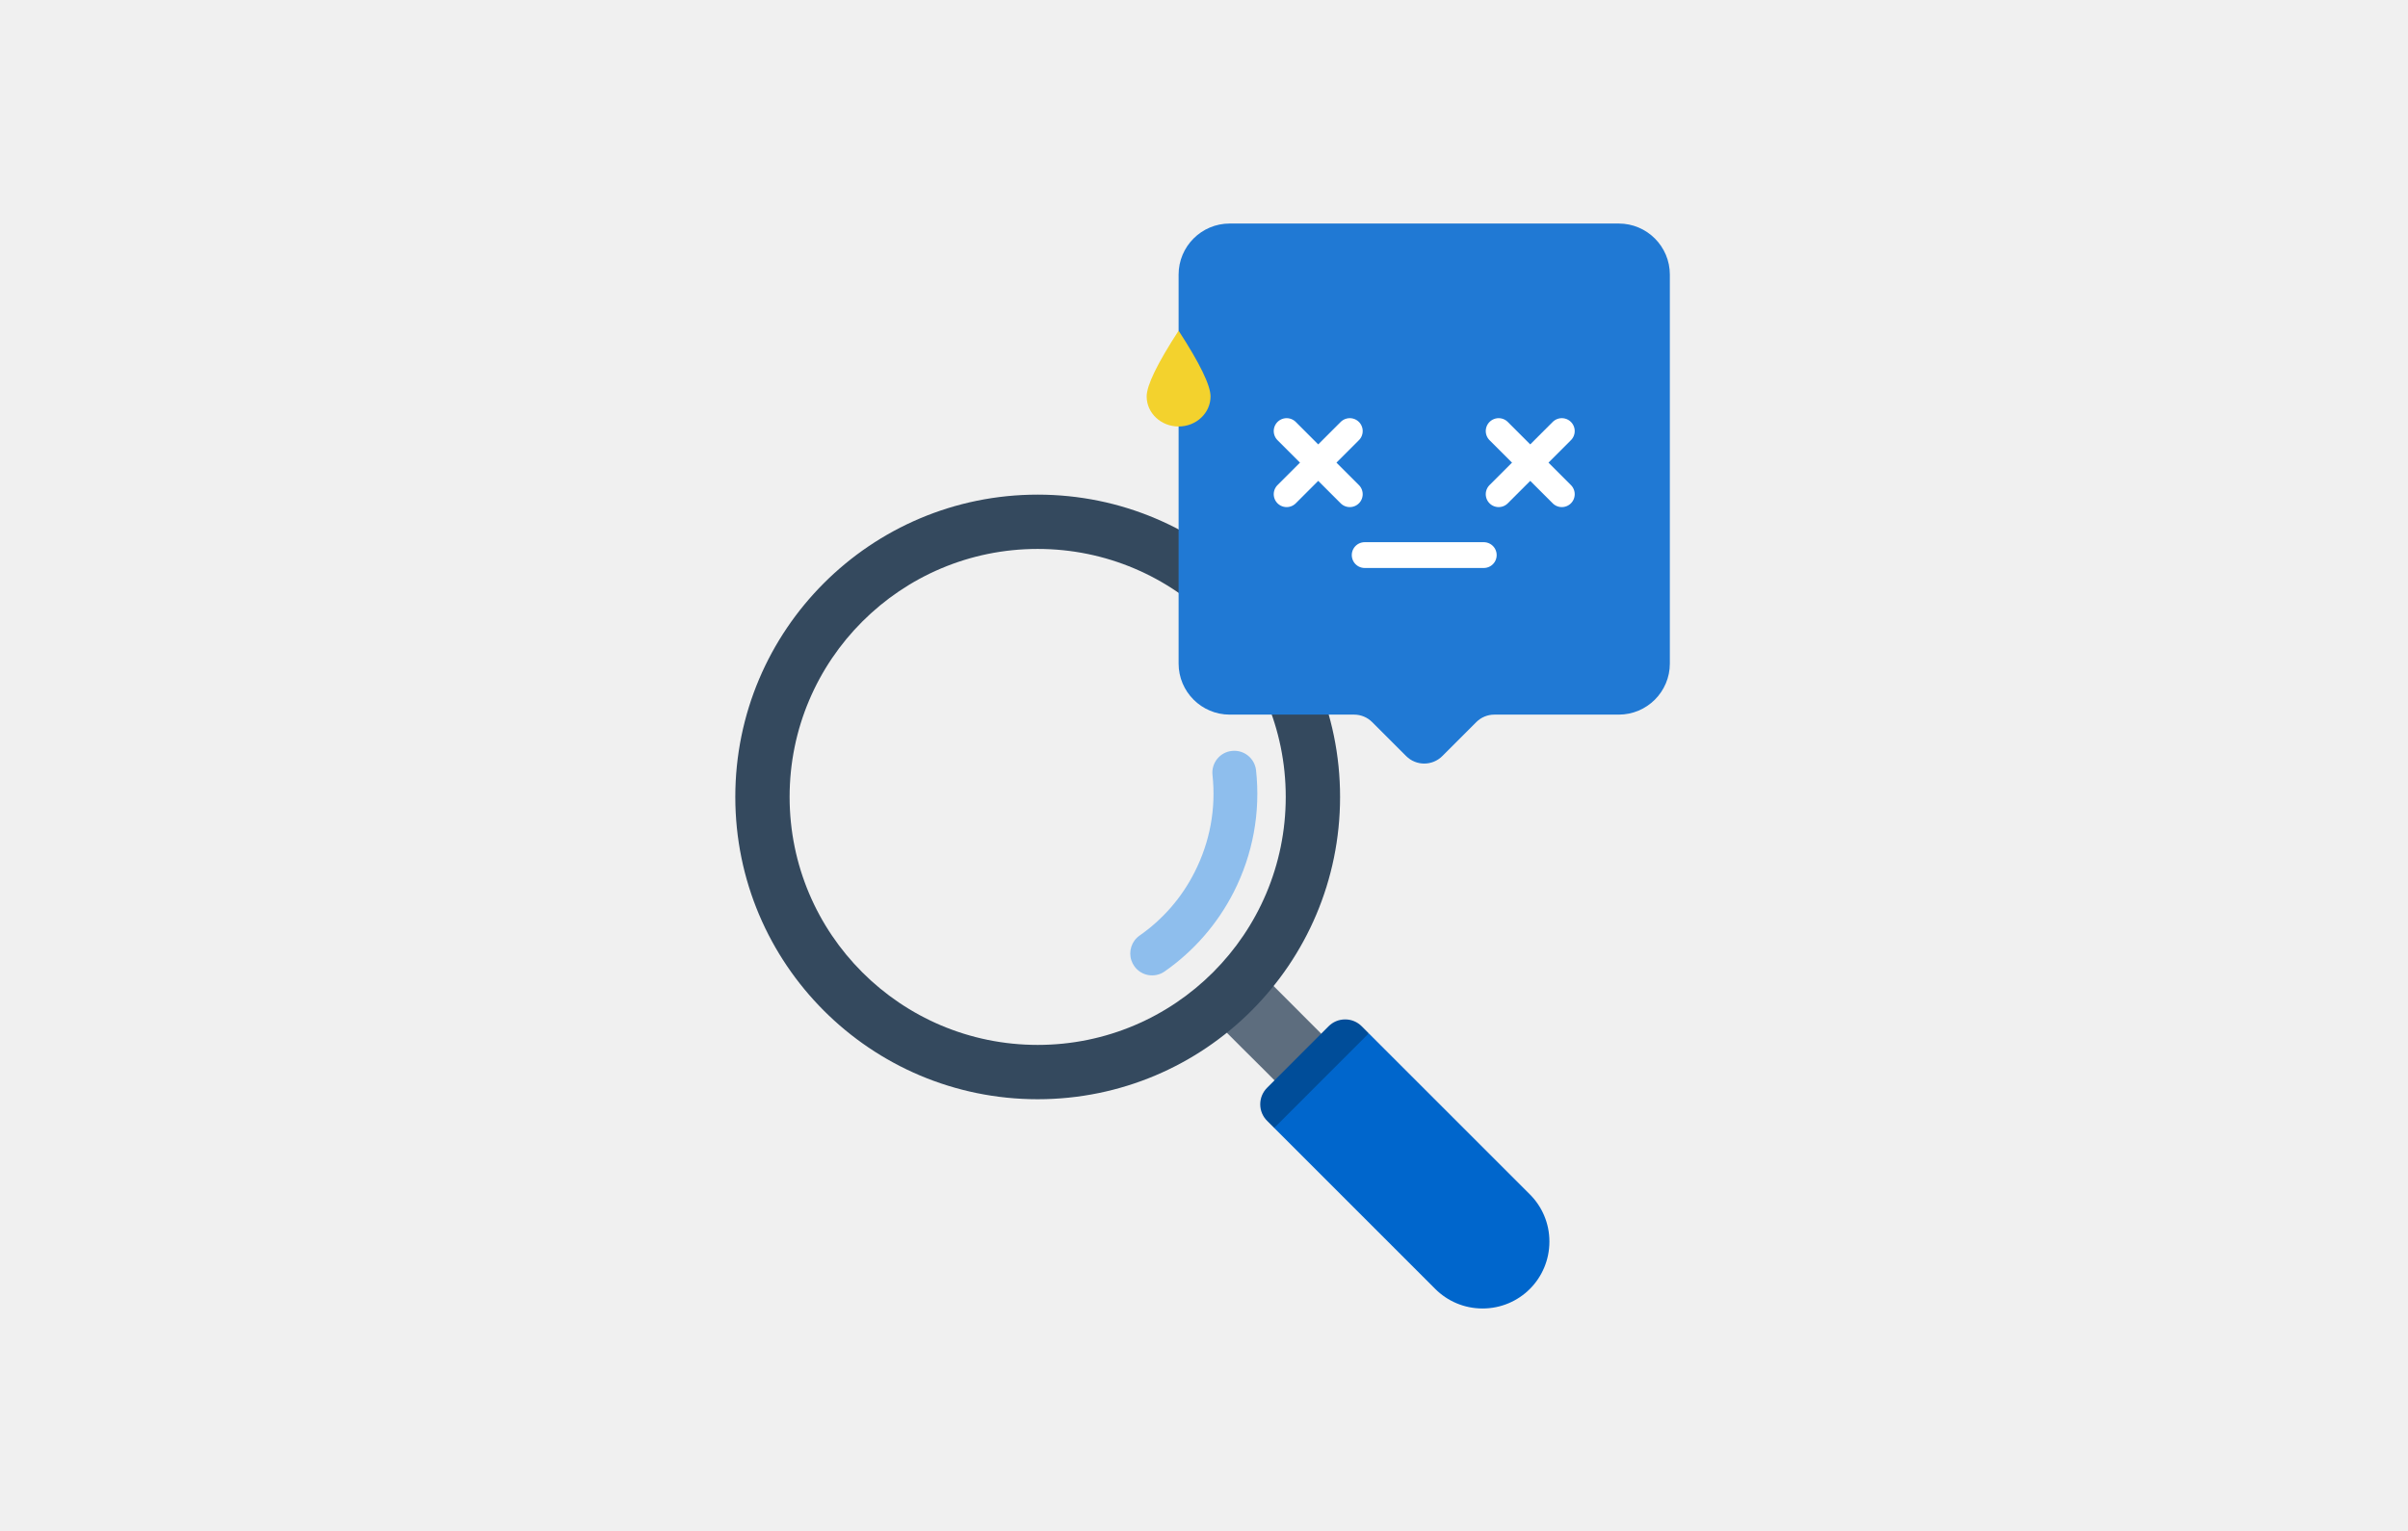
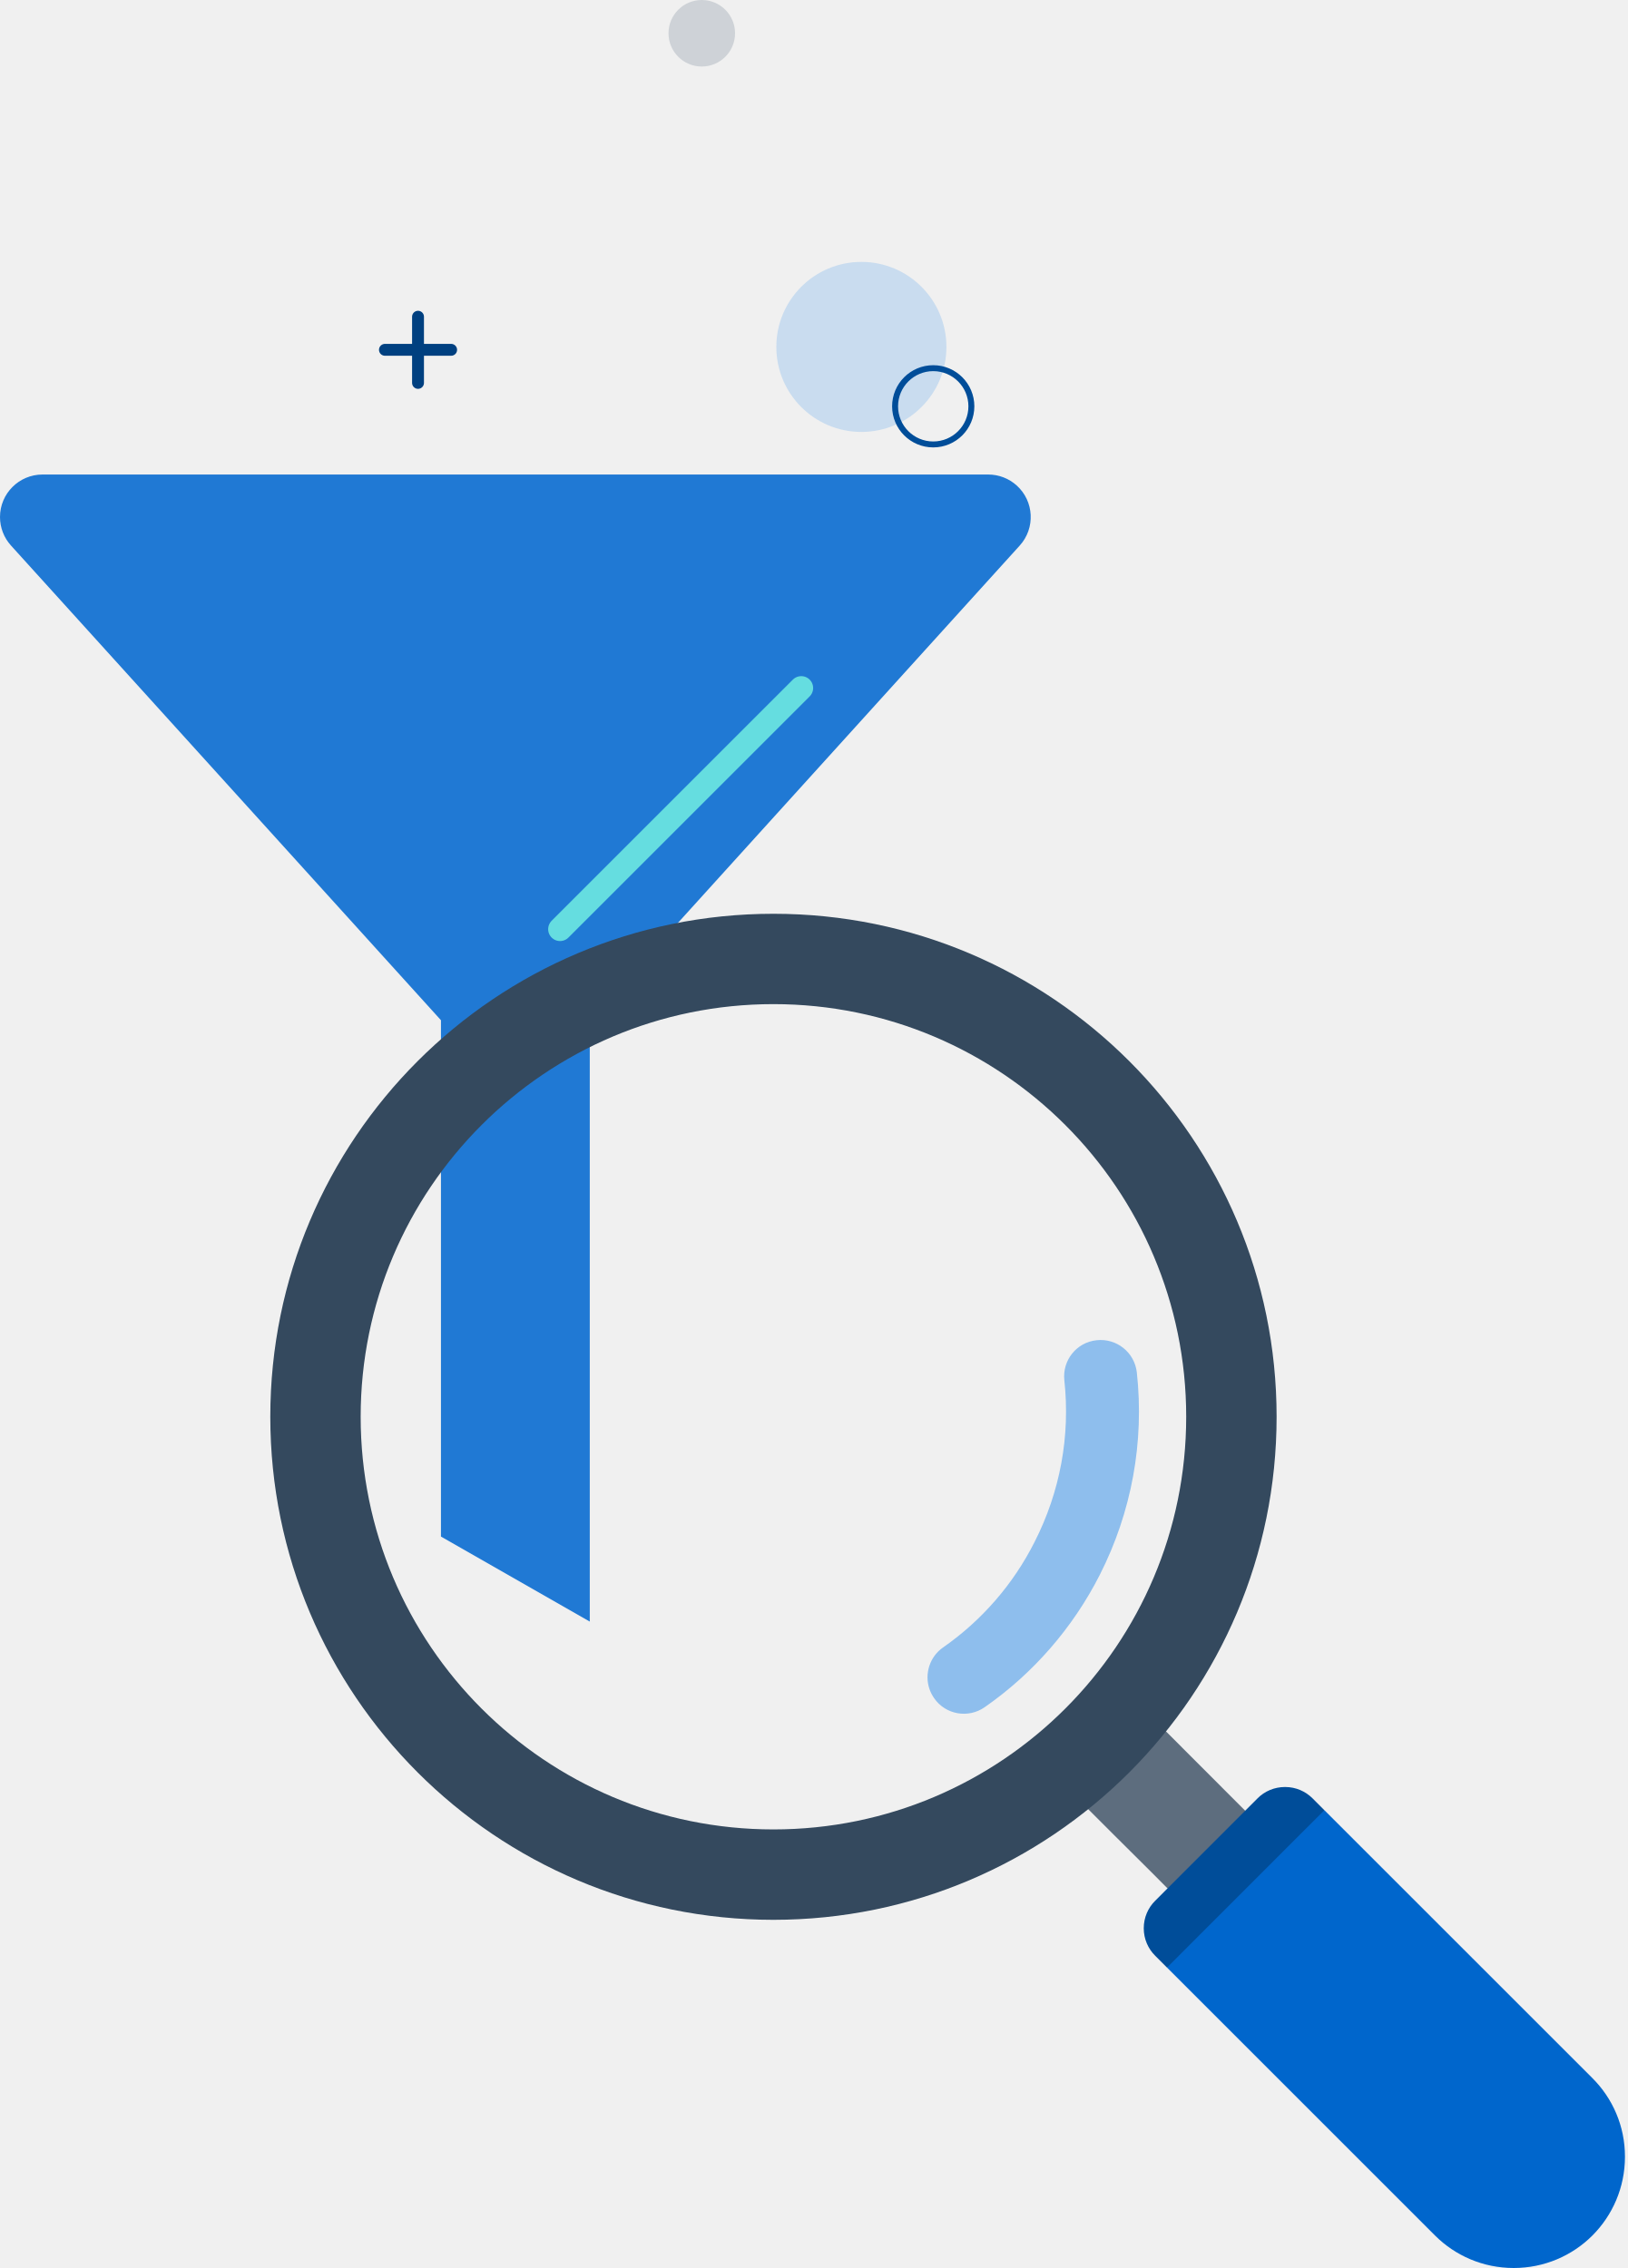
- <svg xmlns="http://www.w3.org/2000/svg" width="560px" height="356px" viewBox="0 0 560 356" version="1.1">
-   <g id="MVP_dicembre2021" stroke="none" stroke-width="1" fill="none" fill-rule="evenodd">
-     <g id="ndc_pagina_error" transform="translate(-370, -611)">
-       <g id="Error-Noresults" transform="translate(370, 611)">
-         <g id="Error" transform="translate(171, 52)">
-           <path d="M113.213,187.149 L117.865,191.804 L123.305,197.215 L125.401,199.326 C130.014,199.11 132.917,198.407 134.108,197.215 C135.299,196.023 136.014,193.106 136.254,188.465 L124.085,176.277 L113.213,187.149 Z" id="Shape" fill="#5D6D7E" fill-rule="nonzero" />
-           <path d="M147.321,188.393 L184.774,225.844 C187.592,228.654 189.34,232.554 189.328,236.843 C189.328,241.14 187.591,245.036 184.774,247.857 C181.965,250.663 178.074,252.395 173.777,252.395 C169.482,252.395 165.595,250.663 162.778,247.848 L125.327,210.393 C127.497,203.339 129.898,198.495 132.53,195.862 C135.162,193.229 140.092,190.74 147.321,188.393 Z" id="Shape" fill="#0066CC" fill-rule="nonzero" />
-           <g id="Group" transform="translate(-0, 63.06701)" fill-rule="nonzero">
-             <path d="M125.325,147.326 L147.321,125.324 L145.681,123.68 C144.691,122.686 143.337,122.082 141.832,122.082 C140.317,122.082 138.96,122.683 137.979,123.672 L123.675,137.983 C122.693,138.959 122.079,140.316 122.079,141.833 C122.079,143.326 122.691,144.701 123.675,145.67 L125.325,147.326 Z" id="Shape" fill="#004D99" />
-             <path d="M0,70.318 C0,31.489 31.484,0.001 70.321,0.001 C109.162,0.001 140.645,31.491 140.645,70.318 C140.645,109.159 109.159,140.642 70.321,140.651 C31.484,140.642 0,109.158 0,70.318 Z M70.321,128.013 C102.177,128.013 128.01,102.19 128.01,70.318 C128.01,38.471 102.176,12.632 70.321,12.632 C38.467,12.632 12.63,38.471 12.63,70.318 C12.63,102.188 38.46,128.013 70.321,128.013 Z" id="Combined-Shape" fill="#34495E" />
-           </g>
-           <g id="Group-2" transform="translate(95.66497, 0)">
-             <path d="M19.314,0 L109.786,0 C116.35,0 121.672,5.321 121.672,11.886 L121.672,102.357 C121.672,108.922 116.35,114.243 109.786,114.243 L80.859,114.243 C79.283,114.243 77.772,114.869 76.657,115.984 L68.752,123.889 C66.432,126.209 62.669,126.209 60.348,123.889 L52.443,115.984 C51.329,114.869 49.817,114.243 48.241,114.243 L19.314,114.243 C12.75,114.243 7.429,108.922 7.429,102.357 L7.429,11.886 C7.429,5.321 12.75,0 19.314,0 Z" id="Rectangle-18" fill="#2079D4" fill-rule="nonzero" />
-             <path d="M7.429,47.215 C11.531,47.215 14.857,44.086 14.857,40.227 C14.857,37.654 12.381,32.554 7.429,24.929 C2.476,32.554 -8.70414851e-14,37.654 -8.70414851e-14,40.227 C-8.70414851e-14,44.086 3.326,47.215 7.429,47.215 Z" id="Oval-7" fill="#F3D22D" fill-rule="nonzero" />
-             <g id="Group-9" stroke-linecap="round" stroke-linejoin="round" transform="translate(32.08451, 48.21459)" stroke="#FFFFFF" stroke-width="6">
-               <line x1="0.468" y1="0.064" x2="15.156" y2="14.752" id="Path-2" />
-               <line x1="49.775" y1="0.064" x2="64.463" y2="14.752" id="Path-2-Copy" />
-               <line x1="0.468" y1="0.064" x2="15.156" y2="14.752" id="Path-2" transform="translate(7.812233, 7.407935) scale(-1, 1) translate(-7.812233, -7.407935) " />
-               <line x1="49.775" y1="0.064" x2="64.463" y2="14.752" id="Path-2-Copy-2" transform="translate(57.11901, 7.407935) scale(-1, 1) translate(-57.11901, -7.407935) " />
-               <line x1="46.313" y1="28.914" x2="18.618" y2="28.914" id="Path-2-Copy-3" />
-             </g>
-           </g>
-           <g id="Group" transform="translate(90.42702, 119.2428)" fill="#8EBEED" fill-rule="nonzero">
-             <path d="M26.966,4.307 C26.695,3.901 26.342,3.524 25.955,3.203 C23.771,1.416 20.568,1.764 18.803,3.946 C13.606,10.326 10.029,17.981 8.45,26.128 C6.583,35.804 7.56,45.71 11.27,54.788 C12.351,57.404 15.327,58.633 17.923,57.563 C20.526,56.508 21.766,53.544 20.7,50.927 C17.742,43.688 16.974,35.783 18.477,28.06 C19.705,21.557 22.562,15.451 26.708,10.359 C28.149,8.586 28.187,6.099 26.966,4.307 Z" id="Shape" transform="translate(17.68246, 30.0036) rotate(-164) translate(-17.68246, -30.0036) " />
-           </g>
-         </g>
-         <rect id="Rectangle" x="0" y="0" width="560" height="356" />
-       </g>
-     </g>
-   </g>
+ <svg xmlns="http://www.w3.org/2000/svg" width="274" height="382" viewBox="0 0 274 382" fill="none">
+   <path fill-rule="evenodd" clip-rule="evenodd" d="M74.248 171.834V258.805L99.307 273.124V171.834L171.703 91.889C174.357 88.958 174.132 84.431 171.201 81.776C169.885 80.584 168.172 79.924 166.396 79.924H7.16C3.205 79.924 0 83.129 0 87.084C0 88.86 0.66 90.573 1.853 91.889L74.248 171.834Z" fill="#2079D4" />
+   <path d="M94.299 156.501L134.917 115.883" stroke="#65DDE0" stroke-width="4" stroke-linecap="round" stroke-linejoin="round" />
+   <path d="M181.908 303.395L187.513 309.003L194.067 315.522L196.592 318.065C202.15 317.806 205.646 316.958 207.081 315.522C208.516 314.086 209.378 310.572 209.667 304.98L195.006 290.297L181.908 303.395Z" fill="#5D6D7E" />
+   <path d="M223.003 304.894L268.124 350.013C271.518 353.398 273.625 358.096 273.611 363.264C273.611 368.441 271.518 373.135 268.124 376.534C264.739 379.914 260.052 382 254.875 382C249.701 382 245.018 379.914 241.624 376.522L196.505 331.398C199.119 322.899 202.012 317.064 205.183 313.892C208.354 310.72 214.294 307.721 223.003 304.894Z" fill="#0066CC" />
+   <path d="M196.497 331.398L222.996 304.891L221.02 302.91C219.827 301.713 218.196 300.985 216.383 300.985C214.558 300.985 212.923 301.71 211.741 302.901L194.509 320.143C193.325 321.318 192.586 322.953 192.586 324.78C192.586 326.58 193.324 328.236 194.509 329.404L196.497 331.398Z" fill="#004D99" />
+   <path d="M45.513 238.623C45.513 191.844 83.444 153.908 130.233 153.908C177.026 153.908 214.955 191.846 214.955 238.623C214.955 285.417 177.022 323.345 130.233 323.357C83.444 323.345 45.513 285.415 45.513 238.623ZM130.233 308.13C168.611 308.13 199.733 277.021 199.733 238.623C199.733 200.254 168.609 169.125 130.233 169.125C91.856 169.125 60.729 200.254 60.729 238.623C60.729 277.018 91.848 308.13 130.233 308.13Z" fill="#34495E" />
+   <path d="M156.479 284.408C156.657 284.968 156.941 285.521 157.283 286.022C159.219 288.816 163.043 289.477 165.812 287.536C173.949 281.873 180.633 274.196 185.167 265.285C190.543 254.7 192.702 242.904 191.42 231.159C191.036 227.77 187.998 225.359 184.636 225.735C181.271 226.092 178.85 229.114 179.216 232.498C180.238 241.864 178.502 251.274 174.198 259.718C170.615 266.842 165.279 272.964 158.787 277.485C156.529 279.059 155.659 281.927 156.479 284.408Z" fill="#8EBEED" />
+   <path d="M70.387 53.346L70.387 64.492" stroke="#004080" stroke-width="2" stroke-linecap="round" stroke-linejoin="round" />
+   <path d="M75.962 58.919L64.815 58.919" stroke="#004080" stroke-width="2" stroke-linecap="round" stroke-linejoin="round" />
+   <path opacity="0.4" d="M145.039 72.751C152.947 72.751 159.358 66.34 159.358 58.432C159.358 50.523 152.947 44.112 145.039 44.112C137.131 44.112 130.72 50.523 130.72 58.432C130.72 66.34 137.131 72.751 145.039 72.751Z" fill="#8EBEED" />
+   <path opacity="0.2" d="M118.166 11.206C121.261 11.206 123.769 8.697 123.769 5.603C123.769 2.508 121.261 0 118.166 0C115.072 0 112.563 2.508 112.563 5.603C112.563 8.697 115.072 11.206 118.166 11.206Z" fill="#455B71" />
+   <path d="M157.138 74.857C160.686 74.857 163.561 71.981 163.561 68.434C163.561 64.886 160.686 62.011 157.138 62.011C153.591 62.011 150.715 64.886 150.715 68.434C150.715 71.981 153.591 74.857 157.138 74.857Z" stroke="#004D99" />
</svg>
